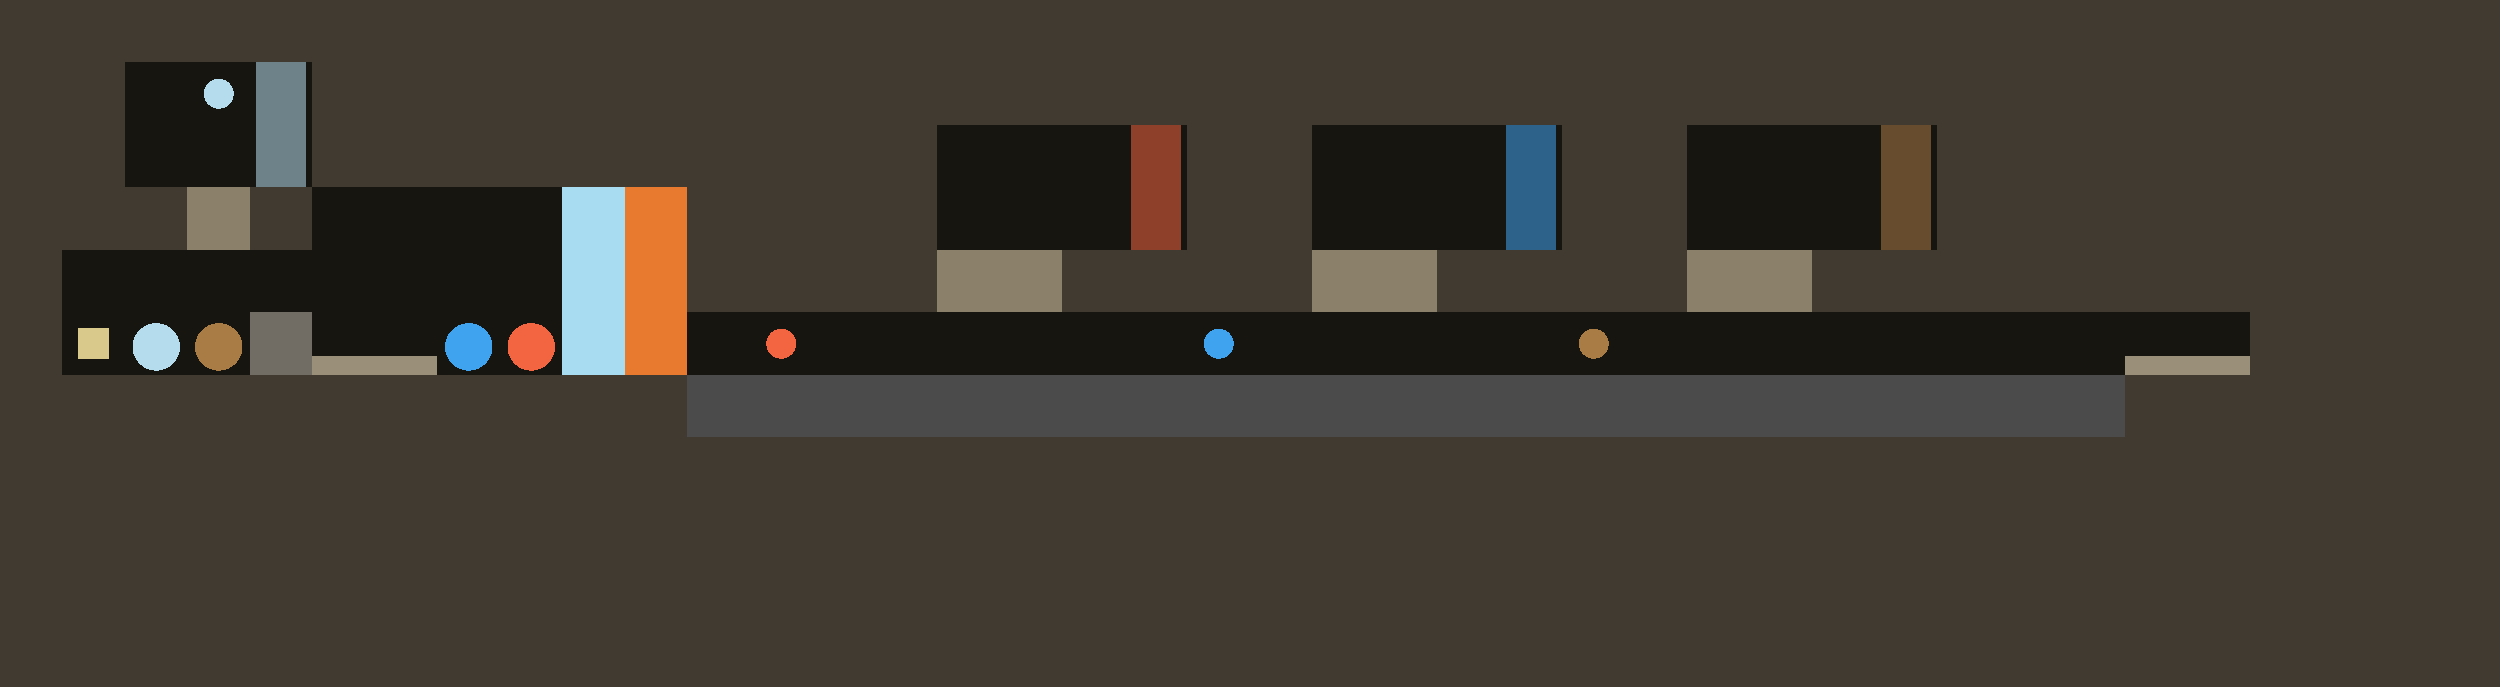
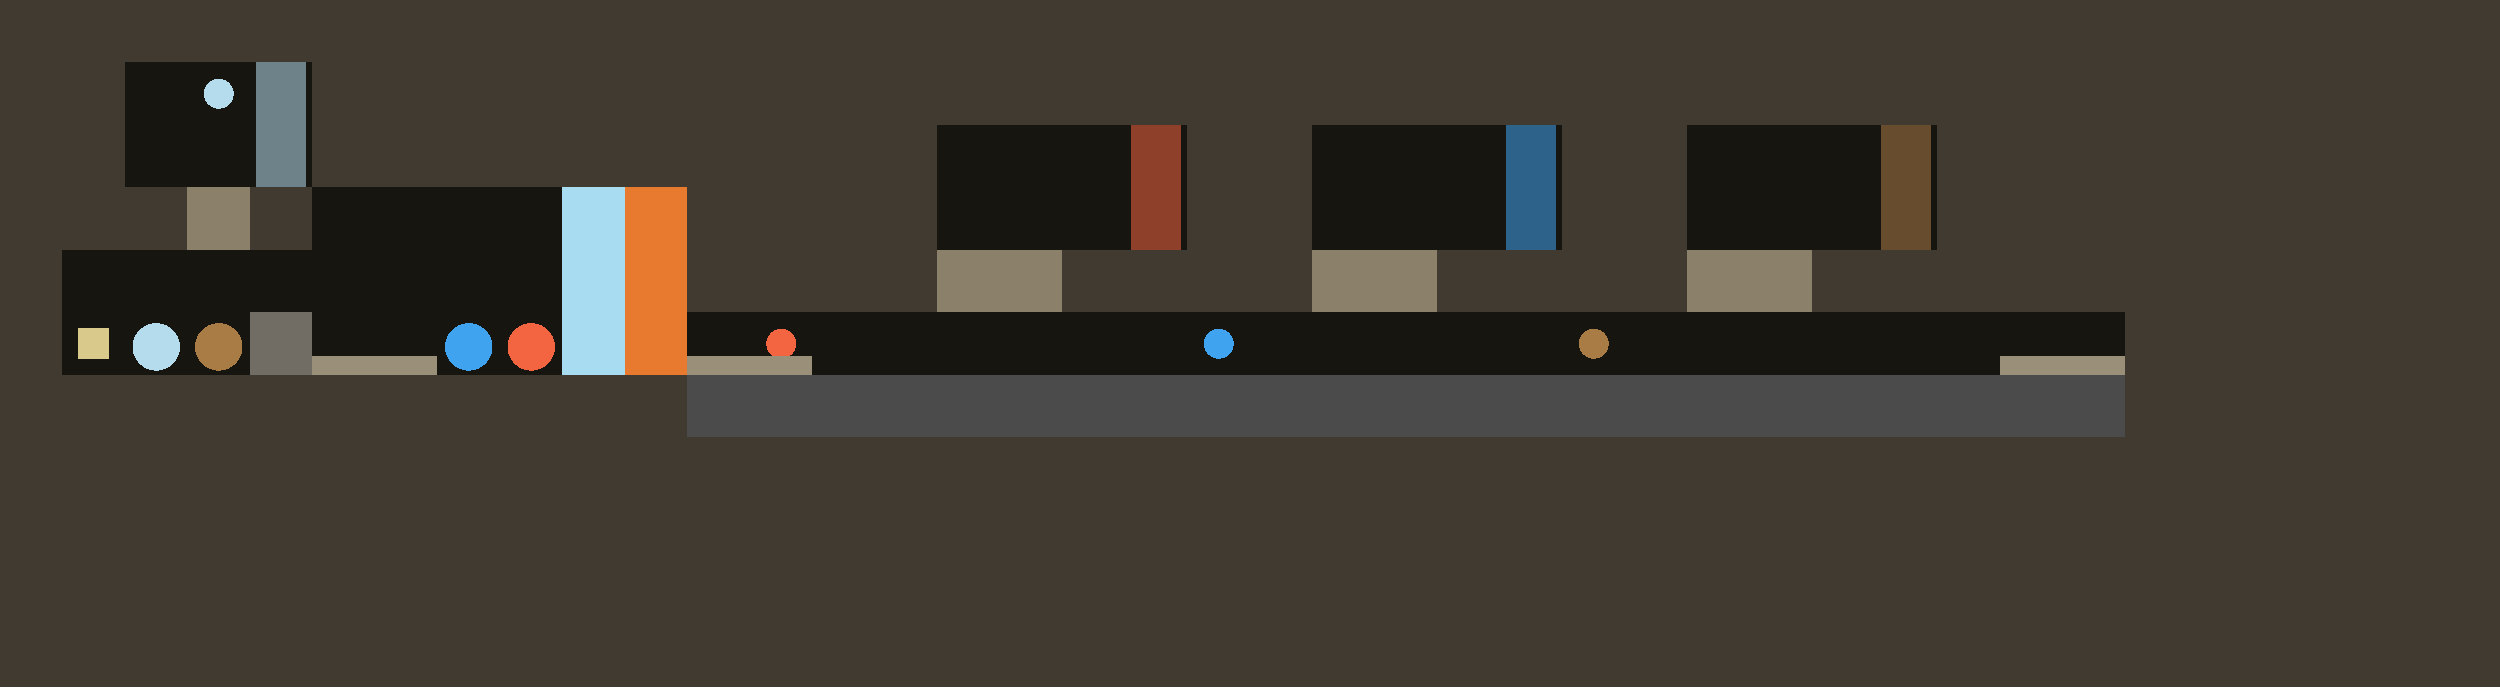
<svg xmlns="http://www.w3.org/2000/svg" viewBox="0 11 40 11" shape-rendering="crispEdges">
  <rect x="0" y="11" width="40" height="11" fill="#17150f" />
  <rect x="0" y="0" width="40" height="1" fill="#403a30" />
  <rect x="0" y="1" width="40" height="1" fill="#403a30" />
  <rect x="0" y="2" width="40" height="1" fill="#403a30" />
  <rect x="0" y="3" width="40" height="1" fill="#403a30" />
  <rect x="0" y="4" width="40" height="1" fill="#403a30" />
  <rect x="0" y="5" width="40" height="1" fill="#403a30" />
  <rect x="0" y="6" width="40" height="1" fill="#403a30" />
  <rect x="0" y="7" width="40" height="1" fill="#403a30" />
  <rect x="0" y="8" width="40" height="1" fill="#403a30" />
  <rect x="0" y="9" width="40" height="1" fill="#403a30" />
  <rect x="0" y="10" width="40" height="1" fill="#403a30" />
  <rect x="0" y="11" width="40" height="1" fill="#403a30" />
  <rect x="0" y="12" width="2" height="1" fill="#403a30" />
  <rect x="5" y="12" width="35" height="1" fill="#403a30" />
  <rect x="0" y="13" width="2" height="1" fill="#403a30" />
  <rect x="5" y="13" width="10" height="1" fill="#403a30" />
  <rect x="19" y="13" width="2" height="1" fill="#403a30" />
  <rect x="25" y="13" width="2" height="1" fill="#403a30" />
  <rect x="31" y="13" width="9" height="1" fill="#403a30" />
  <rect x="0" y="14" width="3" height="1" fill="#403a30" />
  <rect x="4" y="14" width="1" height="1" fill="#403a30" />
  <rect x="11" y="14" width="4" height="1" fill="#403a30" />
  <rect x="19" y="14" width="2" height="1" fill="#403a30" />
  <rect x="25" y="14" width="2" height="1" fill="#403a30" />
  <rect x="31" y="14" width="9" height="1" fill="#403a30" />
  <rect x="0" y="15" width="1" height="1" fill="#403a30" />
  <rect x="11" y="15" width="4" height="1" fill="#403a30" />
  <rect x="17" y="15" width="4" height="1" fill="#403a30" />
  <rect x="23" y="15" width="4" height="1" fill="#403a30" />
  <rect x="29" y="15" width="11" height="1" fill="#403a30" />
  <rect x="0" y="16" width="1" height="1" fill="#403a30" />
-   <rect x="36" y="16" width="4" height="1" fill="#403a30" />
+   <rect x="34" y="16" width="6" height="1" fill="#403a30" />
  <rect x="0" y="17" width="11" height="1" fill="#403a30" />
  <rect x="34" y="17" width="6" height="1" fill="#403a30" />
  <rect x="0" y="18" width="40" height="1" fill="#403a30" />
  <rect x="0" y="19" width="40" height="1" fill="#403a30" />
  <rect x="0" y="20" width="40" height="1" fill="#403a30" />
  <rect x="0" y="21" width="40" height="1" fill="#403a30" />
  <rect x="1.25" y="16.25" width="0.5" height="0.5" fill="#d9c98a" />
  <rect x="4" y="16" width="1" height="1" fill="#726d64" />
  <rect x="5" y="16.7" width="2" height="0.3" fill="#9a8f78" />
-   <rect x="34" y="16.7" width="2" height="0.3" fill="#9a8f78" />
+   <rect x="32" y="16.7" width="2" height="0.3" fill="#9a8f78" />
  <rect x="3" y="14" width="1" height="1" fill="#8b8069" />
  <rect x="9" y="14" width="1" height="3" fill="#a8dcf0" />
  <rect x="10" y="14" width="1" height="3" fill="#e87a30" />
  <rect x="11" y="17" width="23" height="1" fill="#4b4b4b" />
  <rect x="15" y="15" width="2" height="1" fill="#8b8069" />
  <rect x="21" y="15" width="2" height="1" fill="#8b8069" />
  <rect x="27" y="15" width="2" height="1" fill="#8b8069" />
  <circle cx="12.5" cy="16.5" r="0.24" fill="#f26540" />
  <circle cx="19.5" cy="16.5" r="0.24" fill="#3fa3f0" />
  <circle cx="25.5" cy="16.5" r="0.24" fill="#a97c45" />
  <circle cx="3.5" cy="12.5" r="0.24" fill="#b4dced" />
  <rect x="4.1" y="12" width="0.8" height="2" fill="#b4dced" opacity="0.55" />
  <rect x="18.1" y="13" width="0.8" height="2" fill="#f26540" opacity="0.55" />
  <rect x="24.1" y="13" width="0.8" height="2" fill="#3fa3f0" opacity="0.55" />
  <rect x="30.1" y="13" width="0.8" height="2" fill="#a97c45" opacity="0.55" />
+   <rect x="11" y="16.7" width="2" height="0.3" fill="#9a8f78" />
  <circle cx="2.5" cy="16.55" r="0.38" fill="#b4dced" />
  <circle cx="3.5" cy="16.55" r="0.38" fill="#a97c45" />
  <circle cx="7.5" cy="16.55" r="0.38" fill="#3fa3f0" />
  <circle cx="8.5" cy="16.55" r="0.38" fill="#f26540" />
</svg>
